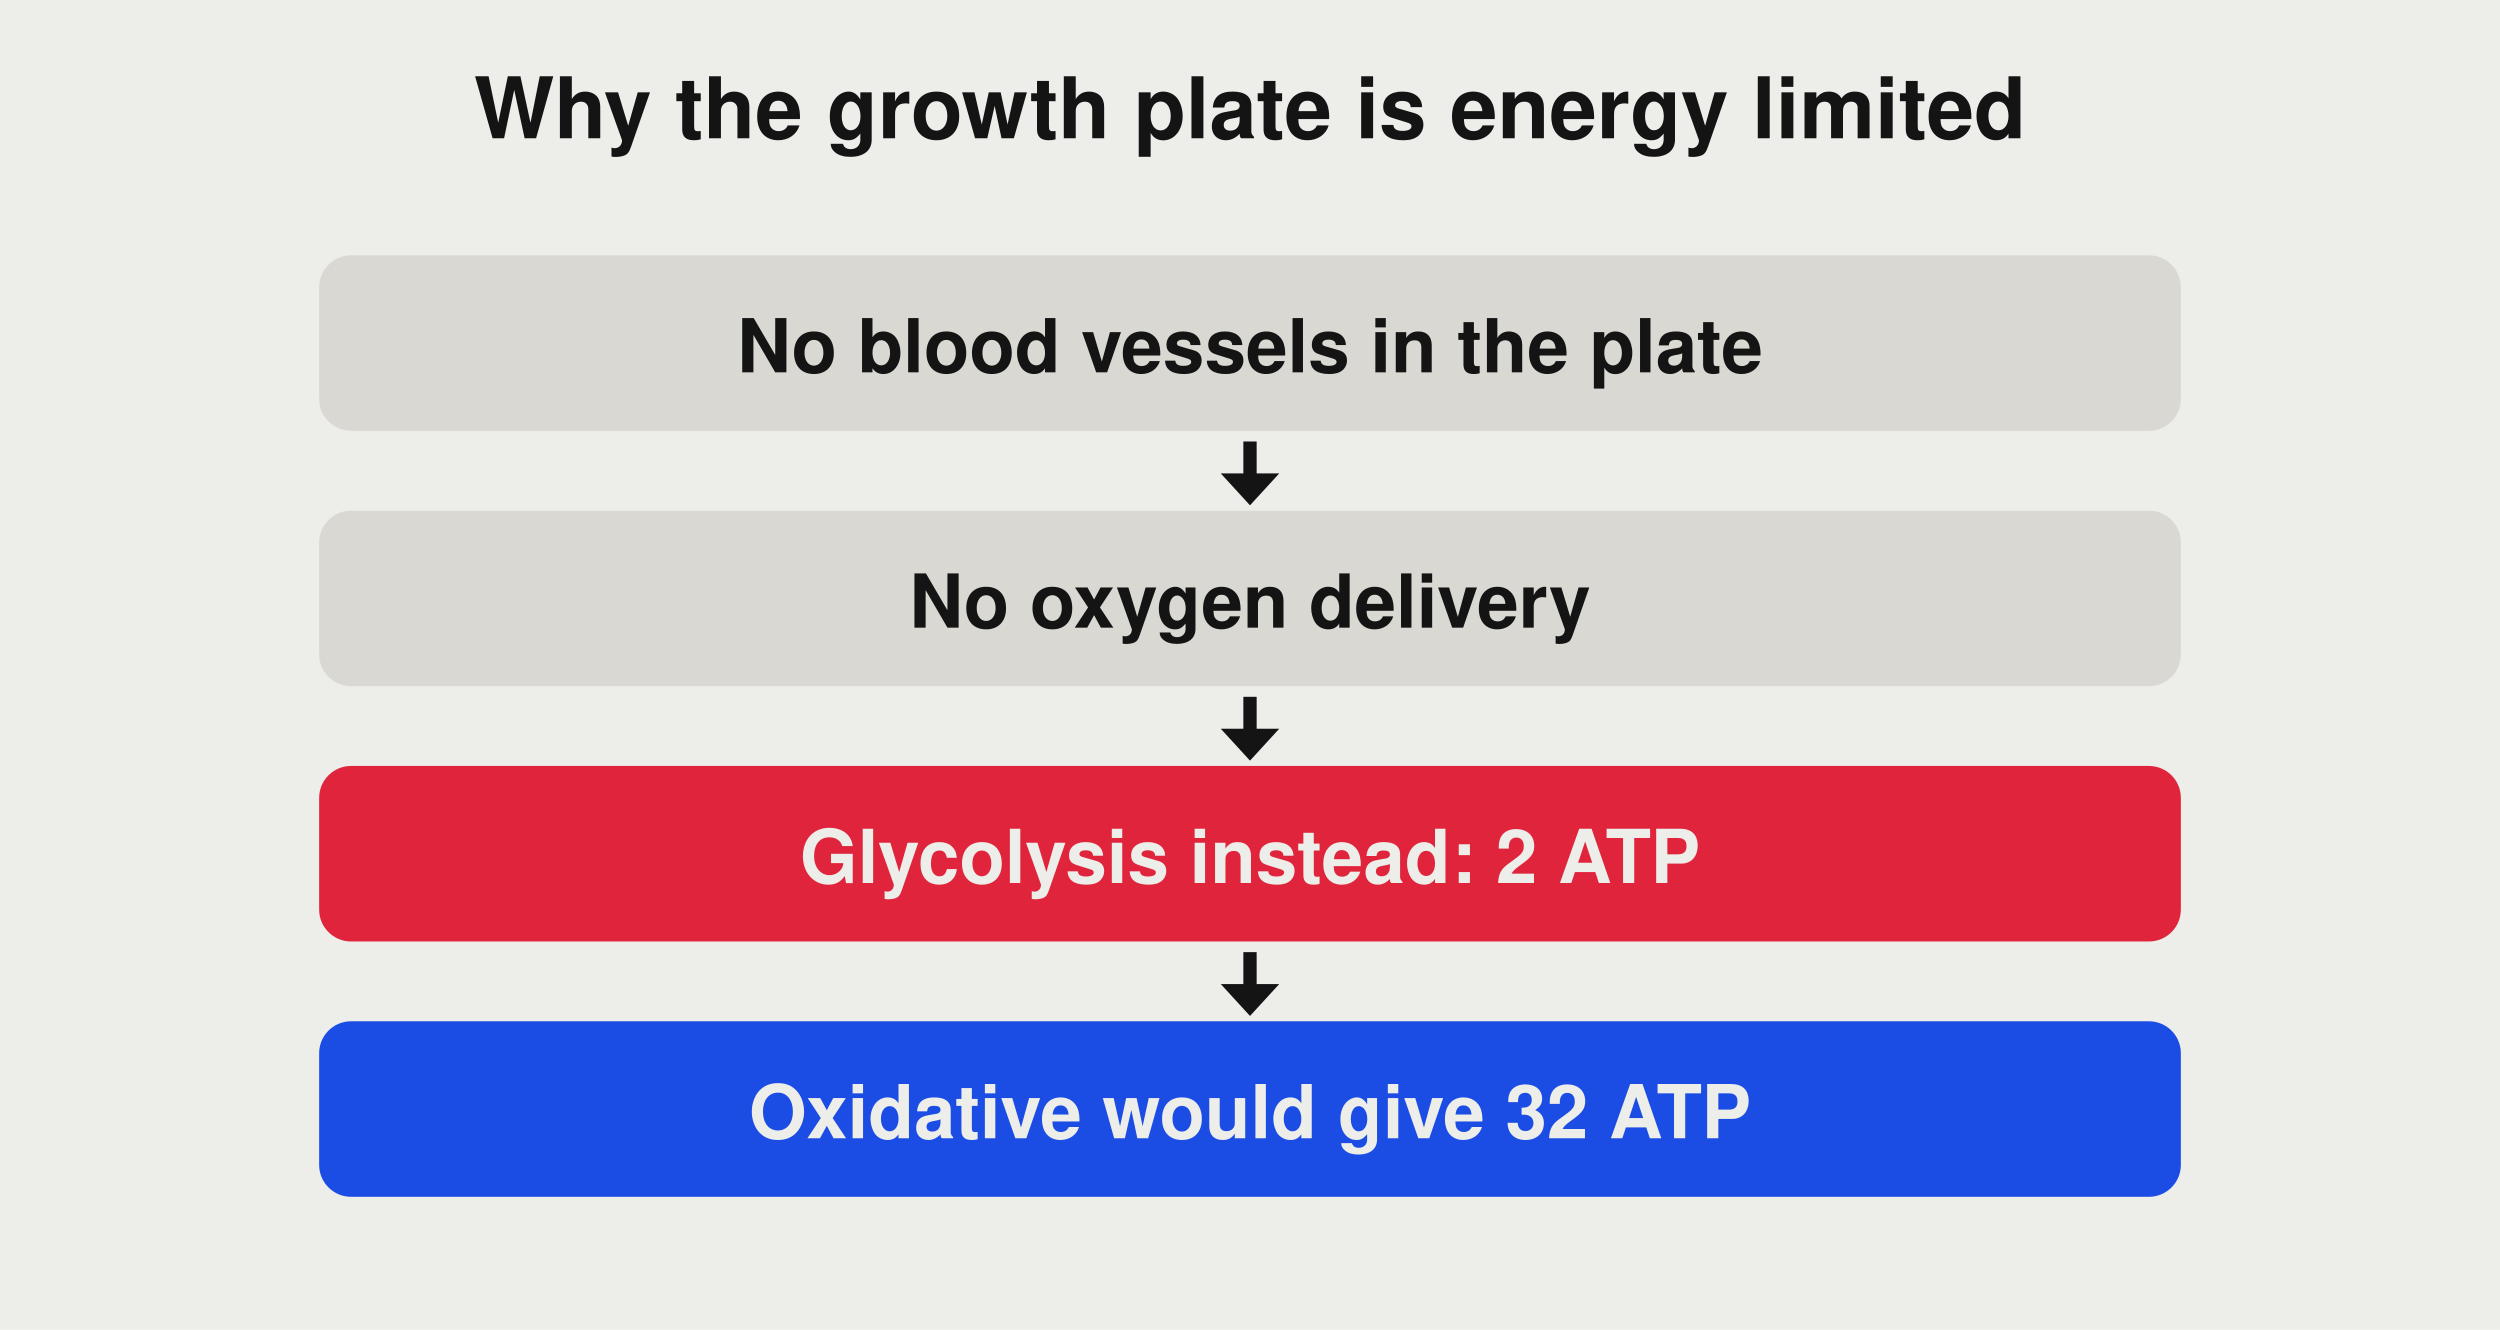
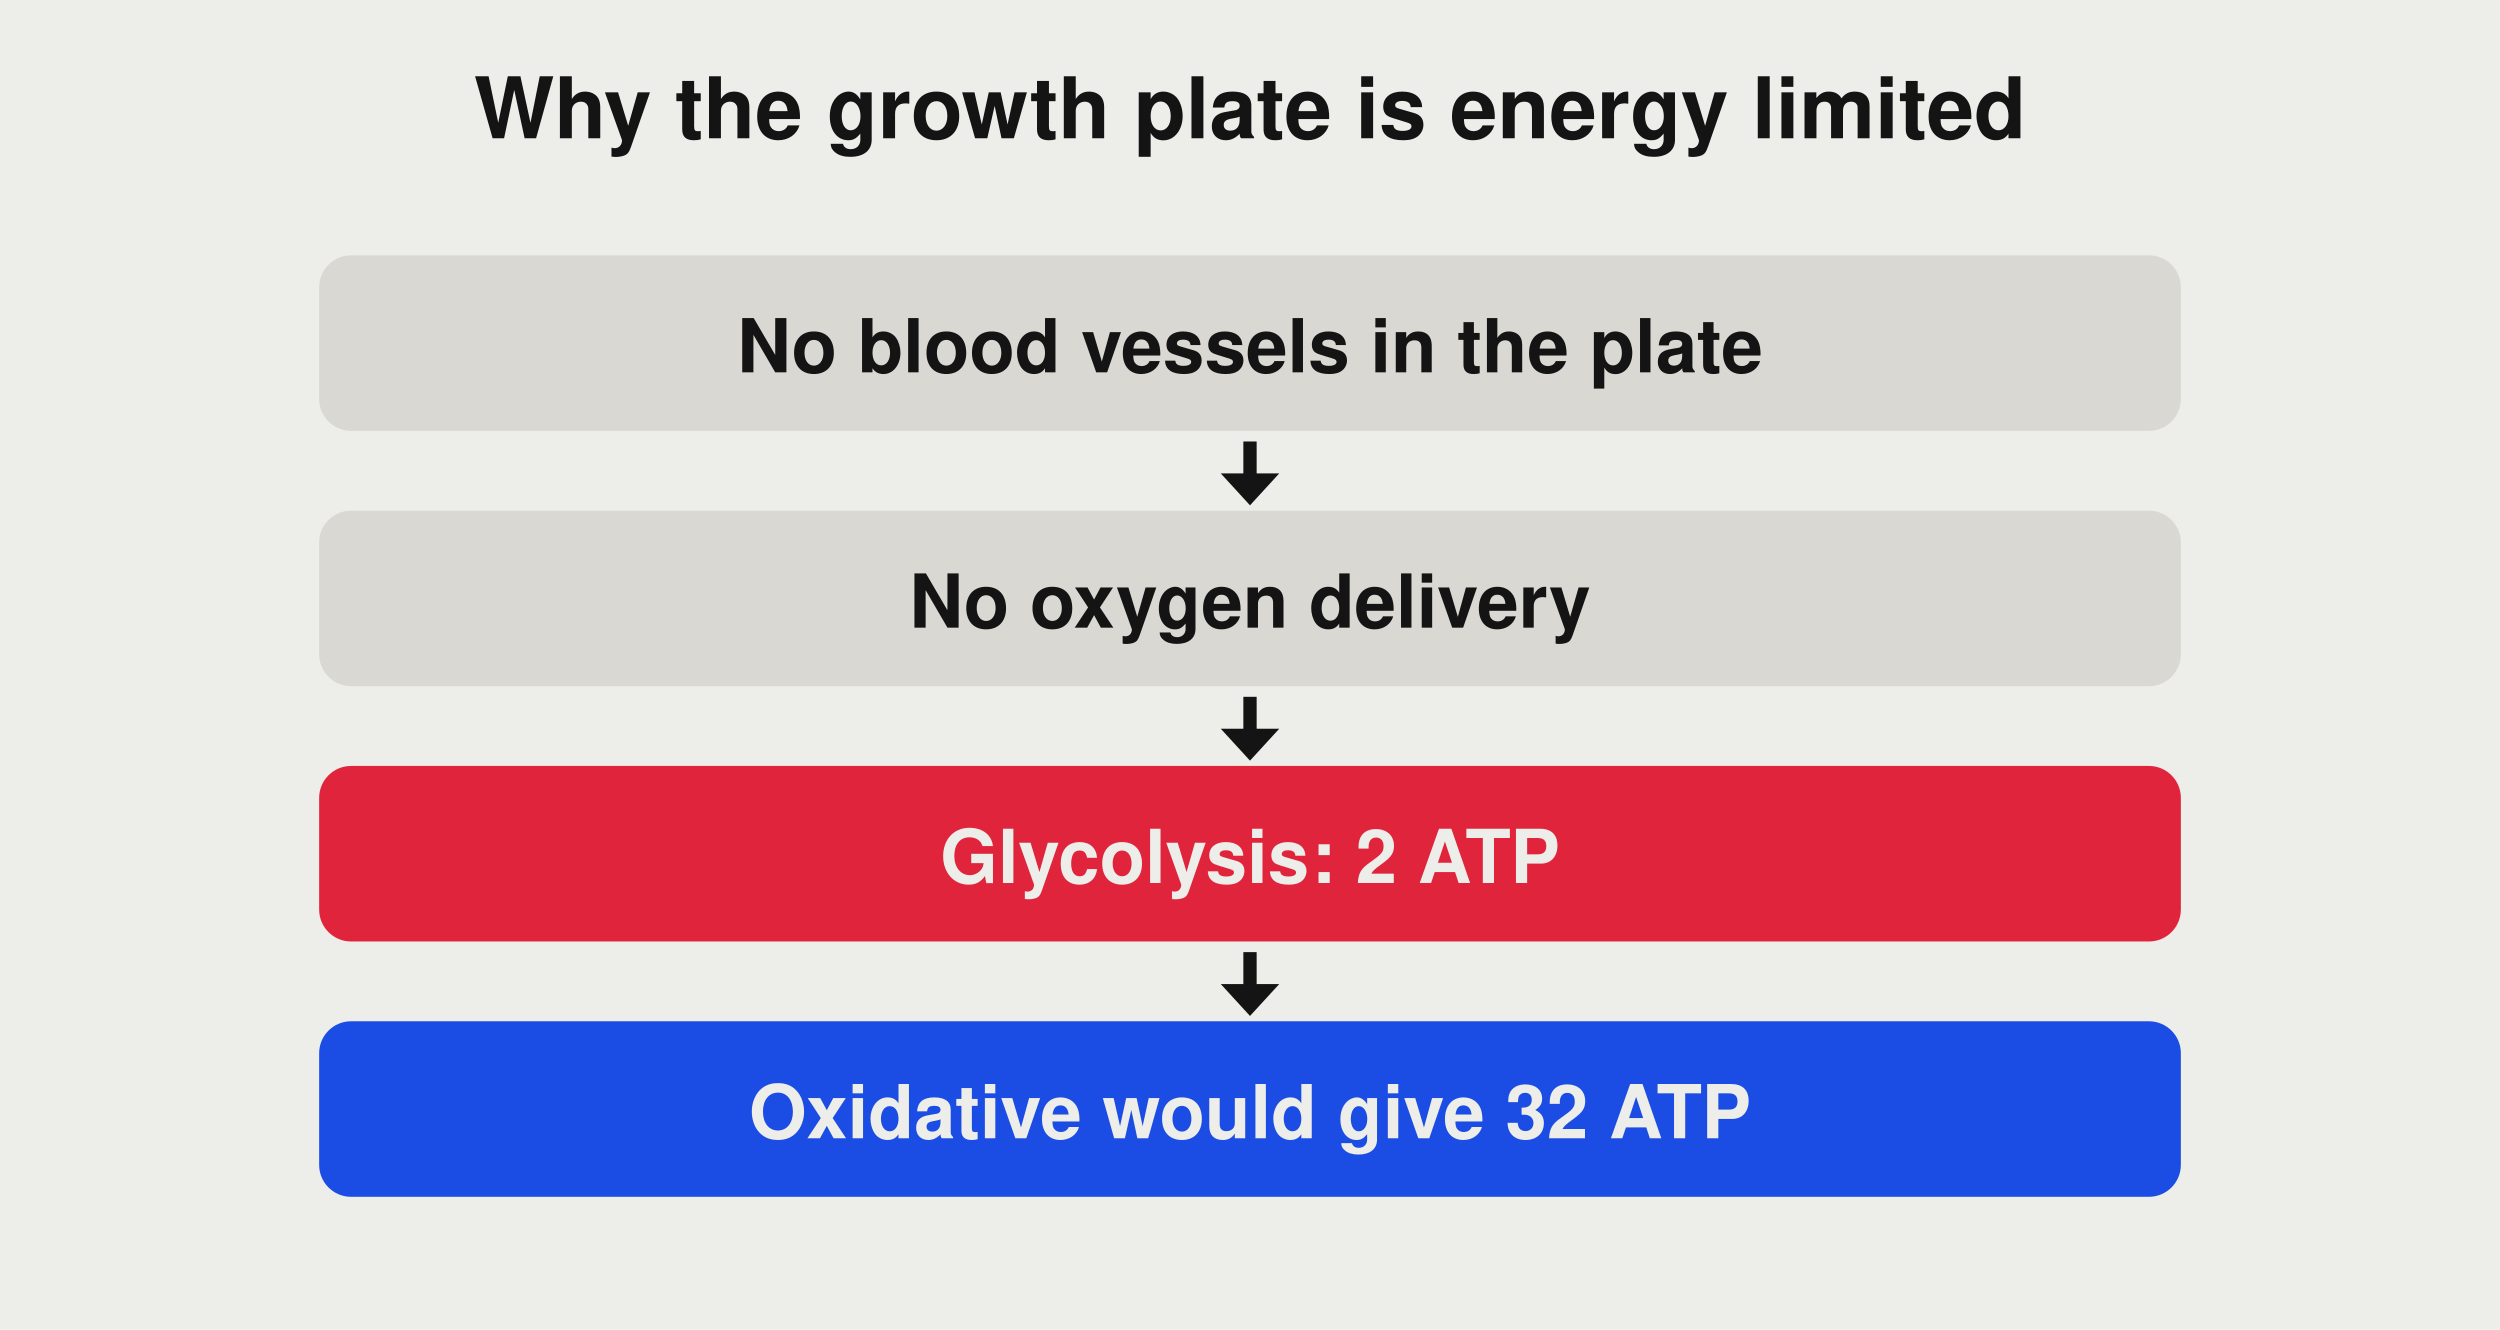
<svg xmlns="http://www.w3.org/2000/svg" viewBox="0 0 940 500" width="940" height="500">
  <rect width="940" height="500" fill="#EDEDEA" />
  <text x="470.0" y="52" font-family="Figtree,Helvetica,sans-serif" font-size="32" font-weight="700" fill="#141414" text-anchor="middle">Why the growth plate is energy limited</text>
  <rect x="120" y="96" width="700" height="66" rx="12" fill="#DAD8D2" />
  <text x="470.0" y="140" font-family="Figtree,Helvetica,sans-serif" font-size="28" font-weight="800" fill="#141414" text-anchor="middle">No blood vessels in the plate</text>
  <path d="M470.0,166 L470.0,184" stroke="#141414" stroke-width="5" />
  <path d="M459.0,178 L470.0,190 L481.0,178" fill="#141414" />
  <rect x="120" y="192" width="700" height="66" rx="12" fill="#DAD8D2" />
  <text x="470.0" y="236" font-family="Figtree,Helvetica,sans-serif" font-size="28" font-weight="800" fill="#141414" text-anchor="middle">No oxygen delivery</text>
  <path d="M470.0,262 L470.0,280" stroke="#141414" stroke-width="5" />
  <path d="M459.0,274 L470.0,286 L481.0,274" fill="#141414" />
  <rect x="120" y="288" width="700" height="66" rx="12" fill="#E0243B" />
-   <text x="470.0" y="332" font-family="Figtree,Helvetica,sans-serif" font-size="28" font-weight="800" fill="#EDEDEA" text-anchor="middle">Glycolysis instead: 2 ATP</text>
+   <text x="470.0" y="332" font-family="Figtree,Helvetica,sans-serif" font-size="28" font-weight="800" fill="#EDEDEA" text-anchor="middle">Glycolysis: 2 ATP</text>
  <path d="M470.0,358 L470.0,376" stroke="#141414" stroke-width="5" />
  <path d="M459.0,370 L470.0,382 L481.0,370" fill="#141414" />
  <rect x="120" y="384" width="700" height="66" rx="12" fill="#1B4DE4" />
  <text x="470.0" y="428" font-family="Figtree,Helvetica,sans-serif" font-size="28" font-weight="800" fill="#EDEDEA" text-anchor="middle">Oxidative would give 32 ATP</text>
</svg>
